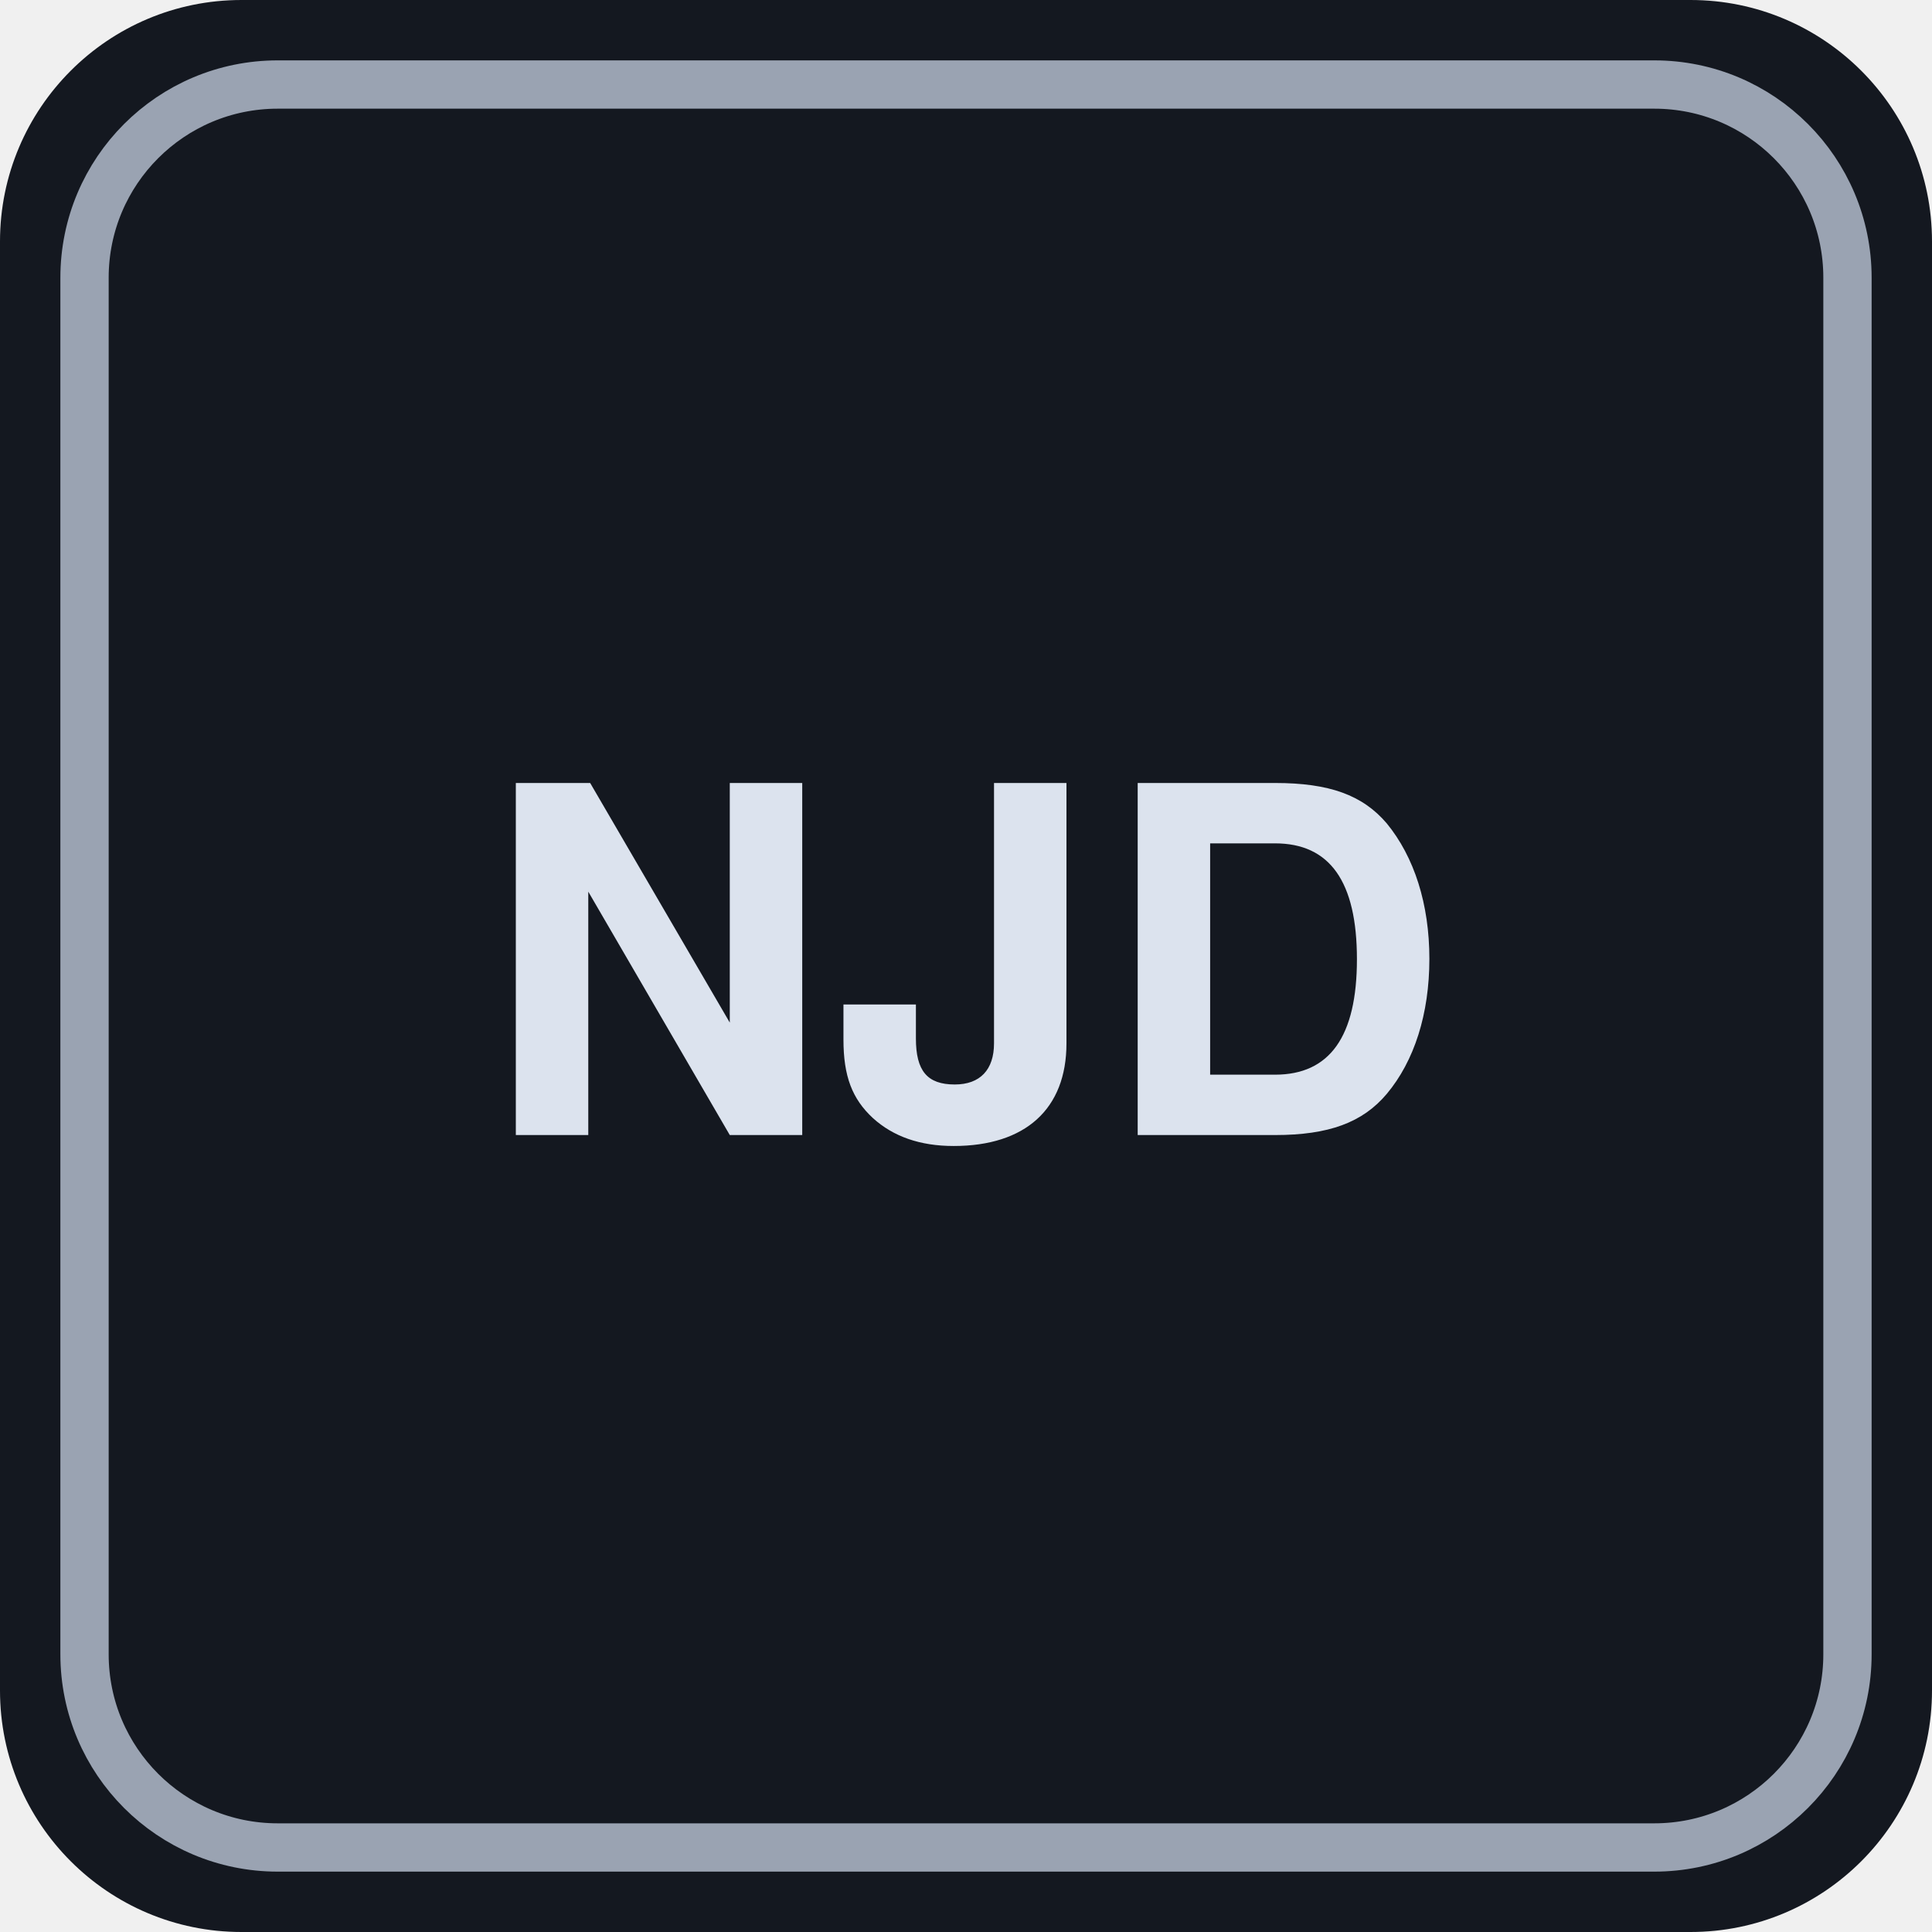
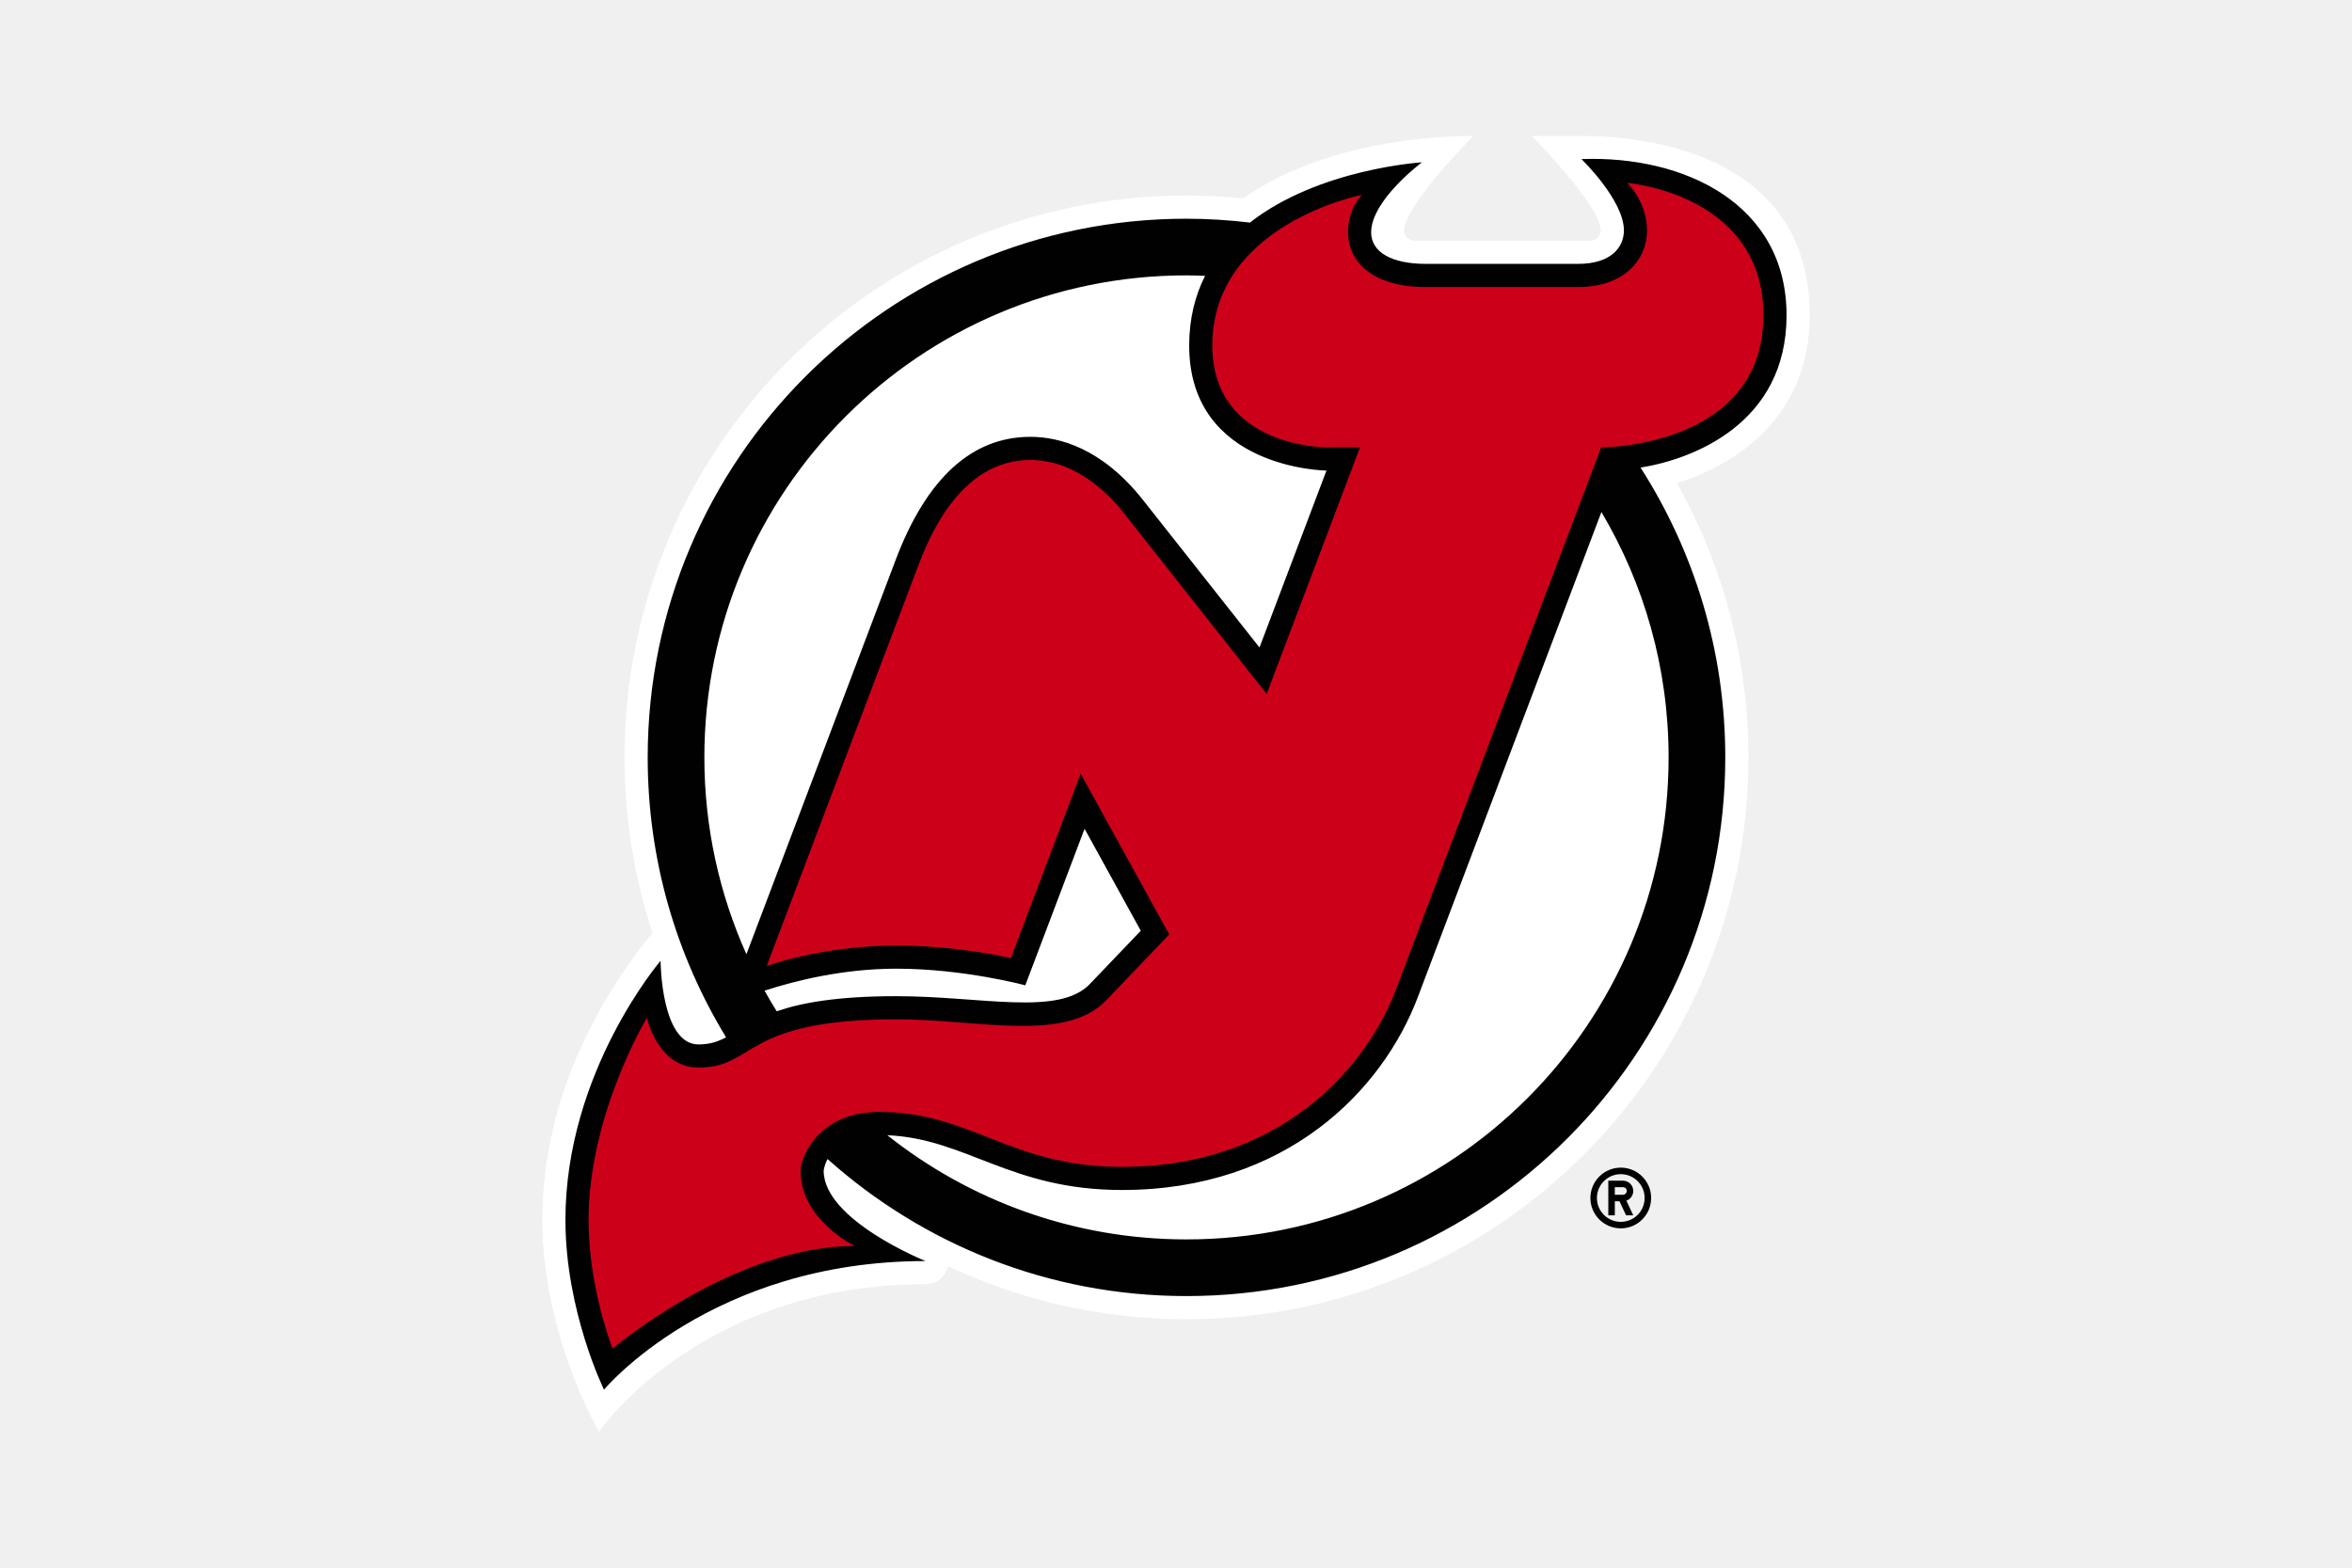
- <svg xmlns="http://www.w3.org/2000/svg" viewBox="0 0 80 80" width="80" height="80" role="img" aria-label="NJD">
-   <rect width="80" height="80" rx="10" fill="#141820" />
-   <rect x="3.5" y="3.5" width="73" height="73" rx="8" fill="none" stroke="#9aa3b2" stroke-width="2" />
-   <text x="40" y="47" text-anchor="middle" font-family="ui-sans-serif,system-ui,Helvetica,Arial,sans-serif" font-size="20" font-weight="700" fill="#dce3ee">NJD</text>
+ <svg xmlns="http://www.w3.org/2000/svg" viewBox="0 0 960 640">
+   <path fill="#010101" d="M661.543 476.678c-6.846 0-12.404 5.549-12.404 12.399 0 6.842 5.558 12.399 12.404 12.399s12.393-5.557 12.393-12.398c0-6.851-5.548-12.4-12.393-12.4m0 22.137a9.71 9.71 0 0 1-6.89-2.849 9.75 9.75 0 0 1-2.85-6.89 9.726 9.726 0 0 1 9.74-9.732 9.73 9.73 0 0 1 9.737 9.733 9.73 9.73 0 0 1-9.737 9.739m5.094-12.613a4.22 4.22 0 0 0-1.233-2.972 4.21 4.21 0 0 0-2.974-1.228h-5.975v14.153h2.656v-5.747h1.906l2.683 5.748h2.937l-2.801-5.994a4.21 4.21 0 0 0 2.801-3.96m-4.207 1.548h-3.319v-3.097h3.319c.854 0 1.551.695 1.551 1.55a1.55 1.55 0 0 1-1.551 1.547" />
+   <path fill="#fff" d="M738.66 128.726c0-73.223-82.433-73.223-93.531-73.223l-19.974-.002s28.202 28.35 28.202 38.59a4.195 4.195 0 0 1-4.198 4.189h-71.825a4.196 4.196 0 0 1-4.198-4.19c0-10.238 28.202-38.59 28.202-38.59-27.373 0-66.621 6.119-93.888 25.497a232 232 0 0 0-23.175-1.16c-126.668 0-229.358 102.692-229.358 229.368 0 24.995 4.01 49.047 11.406 71.568-16.958 20.726-44.983 63.16-44.983 117.256 0 46.75 23.102 86.47 23.102 86.47s41.134-60.227 133.321-60.227c7.059 0 8.879-6.155 9.166-7.348 29.553 13.874 62.542 21.648 97.346 21.648 126.673 0 229.364-102.698 229.364-229.368 0-40.688-10.605-78.892-29.188-112.016 25.394-7.803 54.209-28.006 54.209-68.463" />
+   <path fill="#010101" d="M729.208 128.726c0-45.471-41.731-65.354-83.727-63.782 0 0 17.338 16.72 17.338 29.138 0 6.596-4.921 13.64-18.713 13.64h-62.143c-13.972 0-22.309-4.801-22.309-12.852 0-13.194 20.747-28.6 20.747-28.6s-42.062 2.532-70.218 24.59c-8.504-.997-17.138-1.571-25.908-1.571-121.45 0-219.91 98.459-219.91 219.916 0 41.85 11.696 80.972 31.993 114.272-3.29 1.744-6.611 2.905-11.243 2.905-15.398 0-15.489-34.136-15.489-34.136s-38.837 45.283-38.837 105.782c0 37.25 15.738 69.293 15.738 69.293s43.579-52.504 131.236-52.504c0 0-41.573-16.702-41.573-36.866.005-.008.185-2.145 1.591-4.778 38.893 34.771 90.214 55.94 146.494 55.94 121.464 0 219.92-98.453 219.92-219.909 0-43.569-12.725-84.147-34.58-118.314 21.21-3.385 59.593-17.88 59.593-62.165m-441.714 180.48c0-108.684 88.106-196.787 196.781-196.787 2.554 0 5.074.097 7.599.191-4.061 8.034-6.491 17.424-6.491 28.454 0 50.553 56.035 51.044 56.035 51.044l-27.339 72.23-47.502-60.16c-16.868-21.355-34.34-25.844-46.029-25.844-23.861 0-42.353 16.897-54.958 50.215l-60.928 161.013c-10.996-24.537-17.166-51.723-17.166-80.357zm24.572 95.22c12.729-4.131 32.215-8.964 53.753-8.964 27.672 0 52.665 6.796 52.665 6.796l24.2-63.923 22.94 41.638-20.8 21.754c-12.644 13.235-44.181 4.962-79.005 4.962-24.173 0-38.867 2.731-48.796 6.171a194 194 0 0 1-4.957-8.435m368.994-95.22c0 108.678-88.097 196.778-196.785 196.778-46.147 0-88.548-15.922-122.108-42.535 32.413 1.411 50.134 22.361 95.787 22.361 67.052 0 106.331-40.64 120.731-78.693l74.955-198.083c17.401 29.346 27.42 63.58 27.42 100.171" />
+   <path fill="#cd001a" d="M664.166 74.66s8.097 7.61 8.097 19.422-9.198 23.096-28.156 23.096h-62.144c-24.147 0-31.756-12.336-31.756-22.308s5.653-15.31 5.653-15.31-61.033 11.893-61.033 61.505c0 41.727 46.659 41.6 46.659 41.6h13.607l-38.085 100.632-57.845-73.266c-3.593-4.546-17.659-22.248-38.615-22.248-29.135 0-41.801 32.688-46.123 44.105l-61.467 162.425s22.745-8.3 52.862-8.3c25.402 0 46.778 5.135 46.778 5.135l28.488-75.28 36.151 65.62-25.59 26.77c-16.834 17.613-51.983 7.873-85.827 7.873-63.187 0-57.086 19.689-80.706 19.689-16.731 0-21.069-20.313-21.069-20.313s-23.81 39.47-23.81 82.522c0 27.952 9.813 52.539 9.813 52.539s49.241-41.914 98.845-41.914c0 0-22.146-10.626-22.146-30.702 0-5.71 7.578-24.016 31.988-24.016 37.802 0 53.548 22.434 99.219 22.434 63.911 0 99.411-39.596 111.903-72.59l83.664-221.113s66.245.125 66.245-53.941c0-49.604-55.6-54.066-55.6-54.066" />
</svg>
